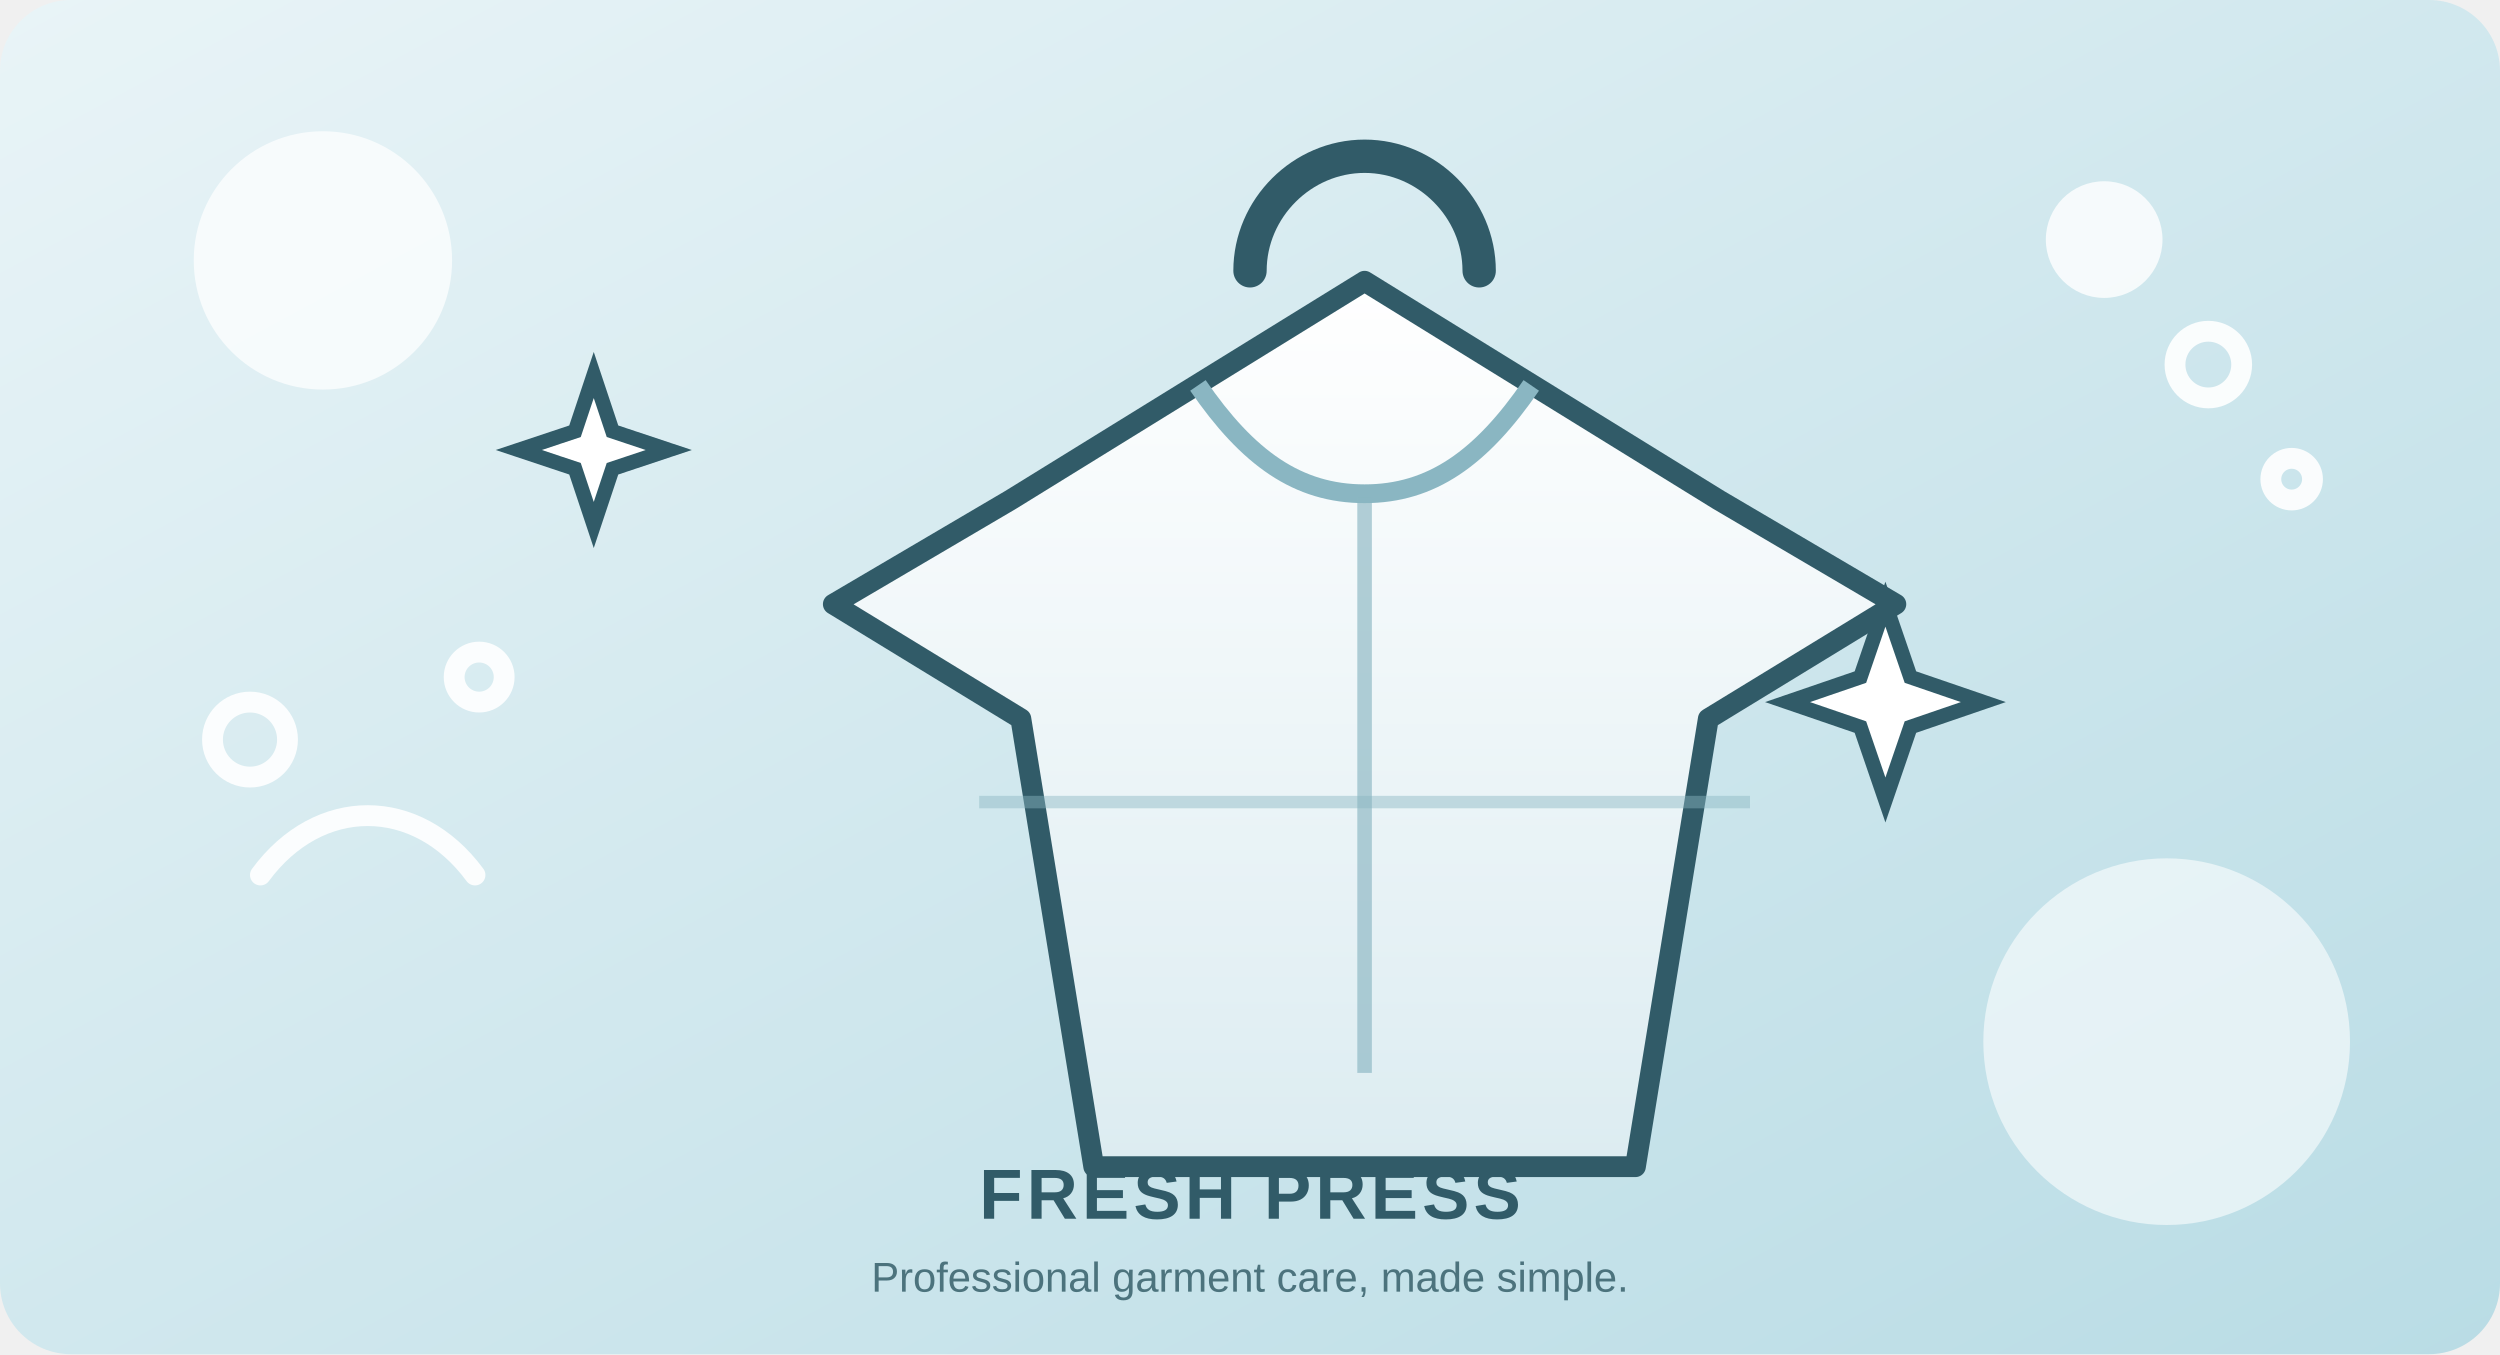
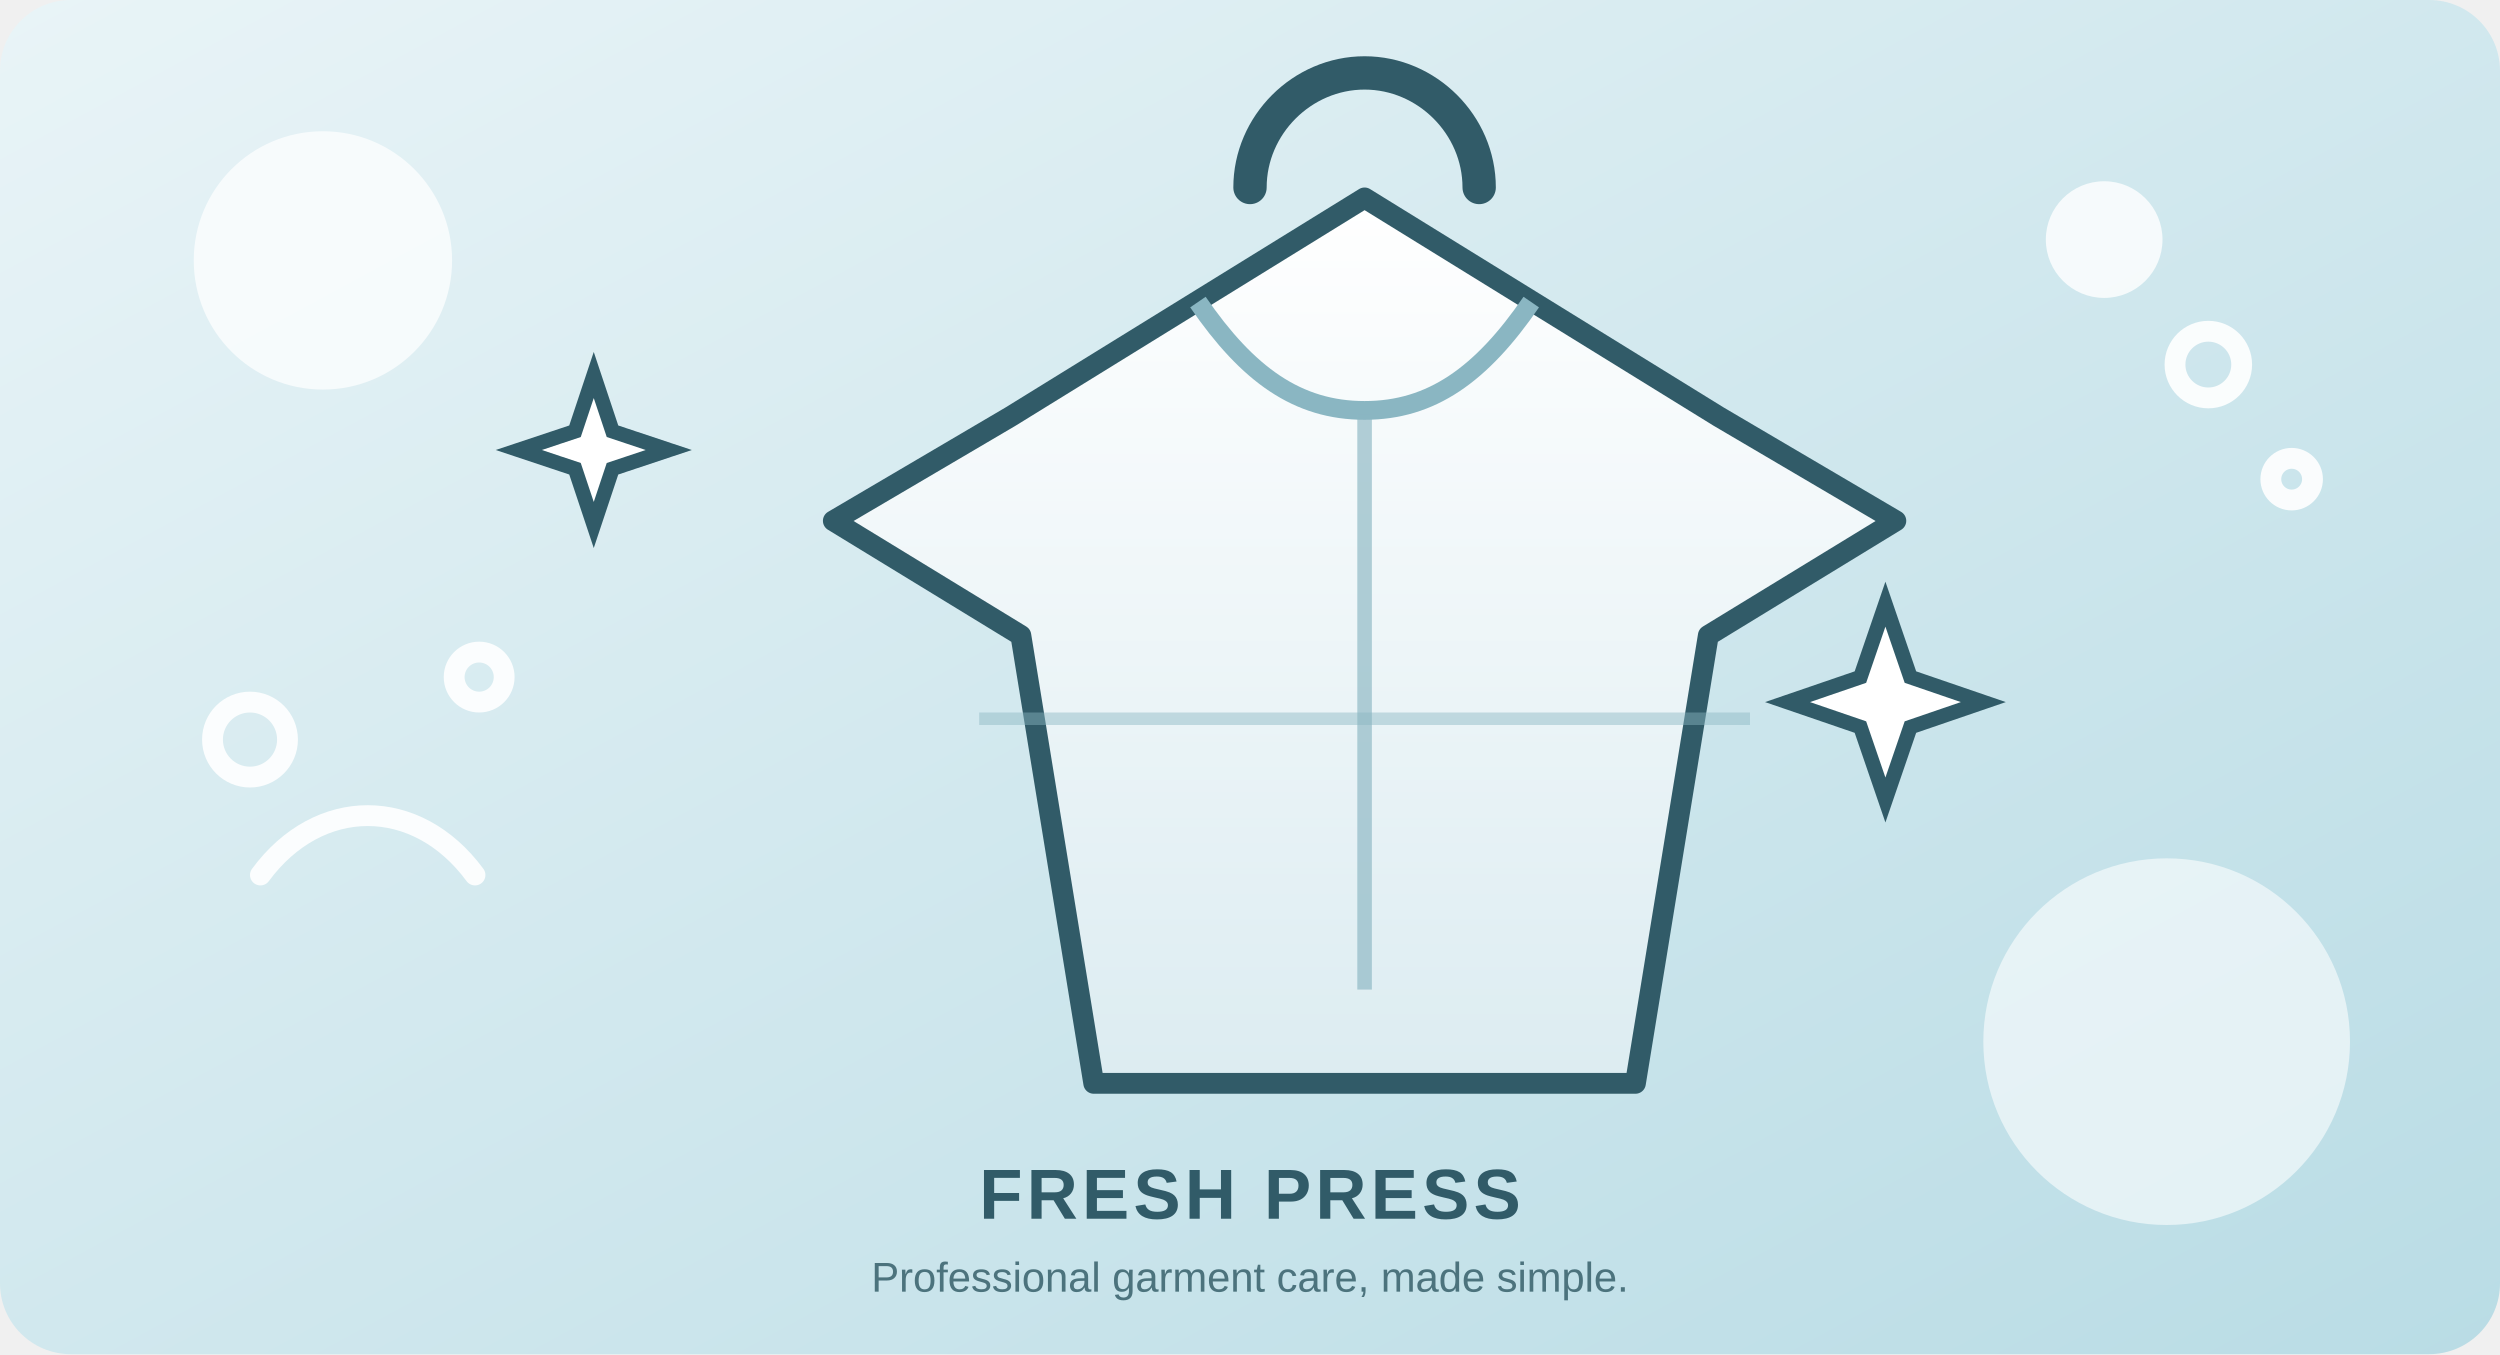
<svg xmlns="http://www.w3.org/2000/svg" viewBox="0 0 1200 650" role="img" aria-labelledby="title desc">
  <defs>
    <linearGradient id="bg" x1="0" y1="0" x2="1" y2="1">
      <stop offset="0" stop-color="#e9f4f7" />
      <stop offset="1" stop-color="#b9dce5" />
    </linearGradient>
    <linearGradient id="shirt" x1="0" y1="0" x2="0" y2="1">
      <stop offset="0" stop-color="#ffffff" />
      <stop offset="1" stop-color="#dcecf1" />
    </linearGradient>
  </defs>
  <rect width="1200" height="650" rx="34" fill="url(#bg)" />
  <circle cx="155" cy="125" r="62" fill="#fff" opacity=".72" />
  <circle cx="1040" cy="500" r="88" fill="#fff" opacity=".58" />
  <circle cx="1010" cy="115" r="28" fill="#fff" opacity=".8" />
  <g fill="none" stroke="#fff" stroke-width="10" stroke-linecap="round" opacity=".9">
    <path d="M125 420c28-38 75-38 103 0" />
    <circle cx="120" cy="355" r="18" />
    <circle cx="230" cy="325" r="12" />
    <circle cx="1060" cy="175" r="16" />
    <circle cx="1100" cy="230" r="10" />
  </g>
-   <g transform="translate(390 85)">
+   <g transform="translate(390 45)">
    <path d="M210 45c0-30 25-55 55-55s55 25 55 55" fill="none" stroke="#315b68" stroke-width="16" stroke-linecap="round" />
    <path d="M265 50 95 155 10 205l90 55 35 215h260l35-215 90-55-85-50z" fill="url(#shirt)" stroke="#315b68" stroke-width="10" stroke-linejoin="round" />
    <path d="M185 100c24 35 48 52 80 52s56-17 80-52" fill="none" stroke="#8ab6c2" stroke-width="9" />
    <path d="M265 154v276" stroke="#8ab6c2" stroke-width="7" opacity=".65" />
    <path d="M80 300h370" stroke="#8ab6c2" stroke-width="6" opacity=".45" />
  </g>
  <g fill="#fff" stroke="#315b68" stroke-width="7">
    <path d="M905 290l12 35 35 12-35 12-12 35-12-35-35-12 35-12z" />
    <path d="M285 180l9 27 27 9-27 9-9 27-9-27-27-9 27-9z" />
  </g>
  <text x="600" y="585" text-anchor="middle" font-family="Arial, Helvetica, sans-serif" font-size="34" font-weight="700" fill="#315b68" letter-spacing="2">FRESH PRESS</text>
  <text x="600" y="620" text-anchor="middle" font-family="Arial, Helvetica, sans-serif" font-size="20" fill="#4c737d">Professional garment care, made simple.</text>
</svg>
